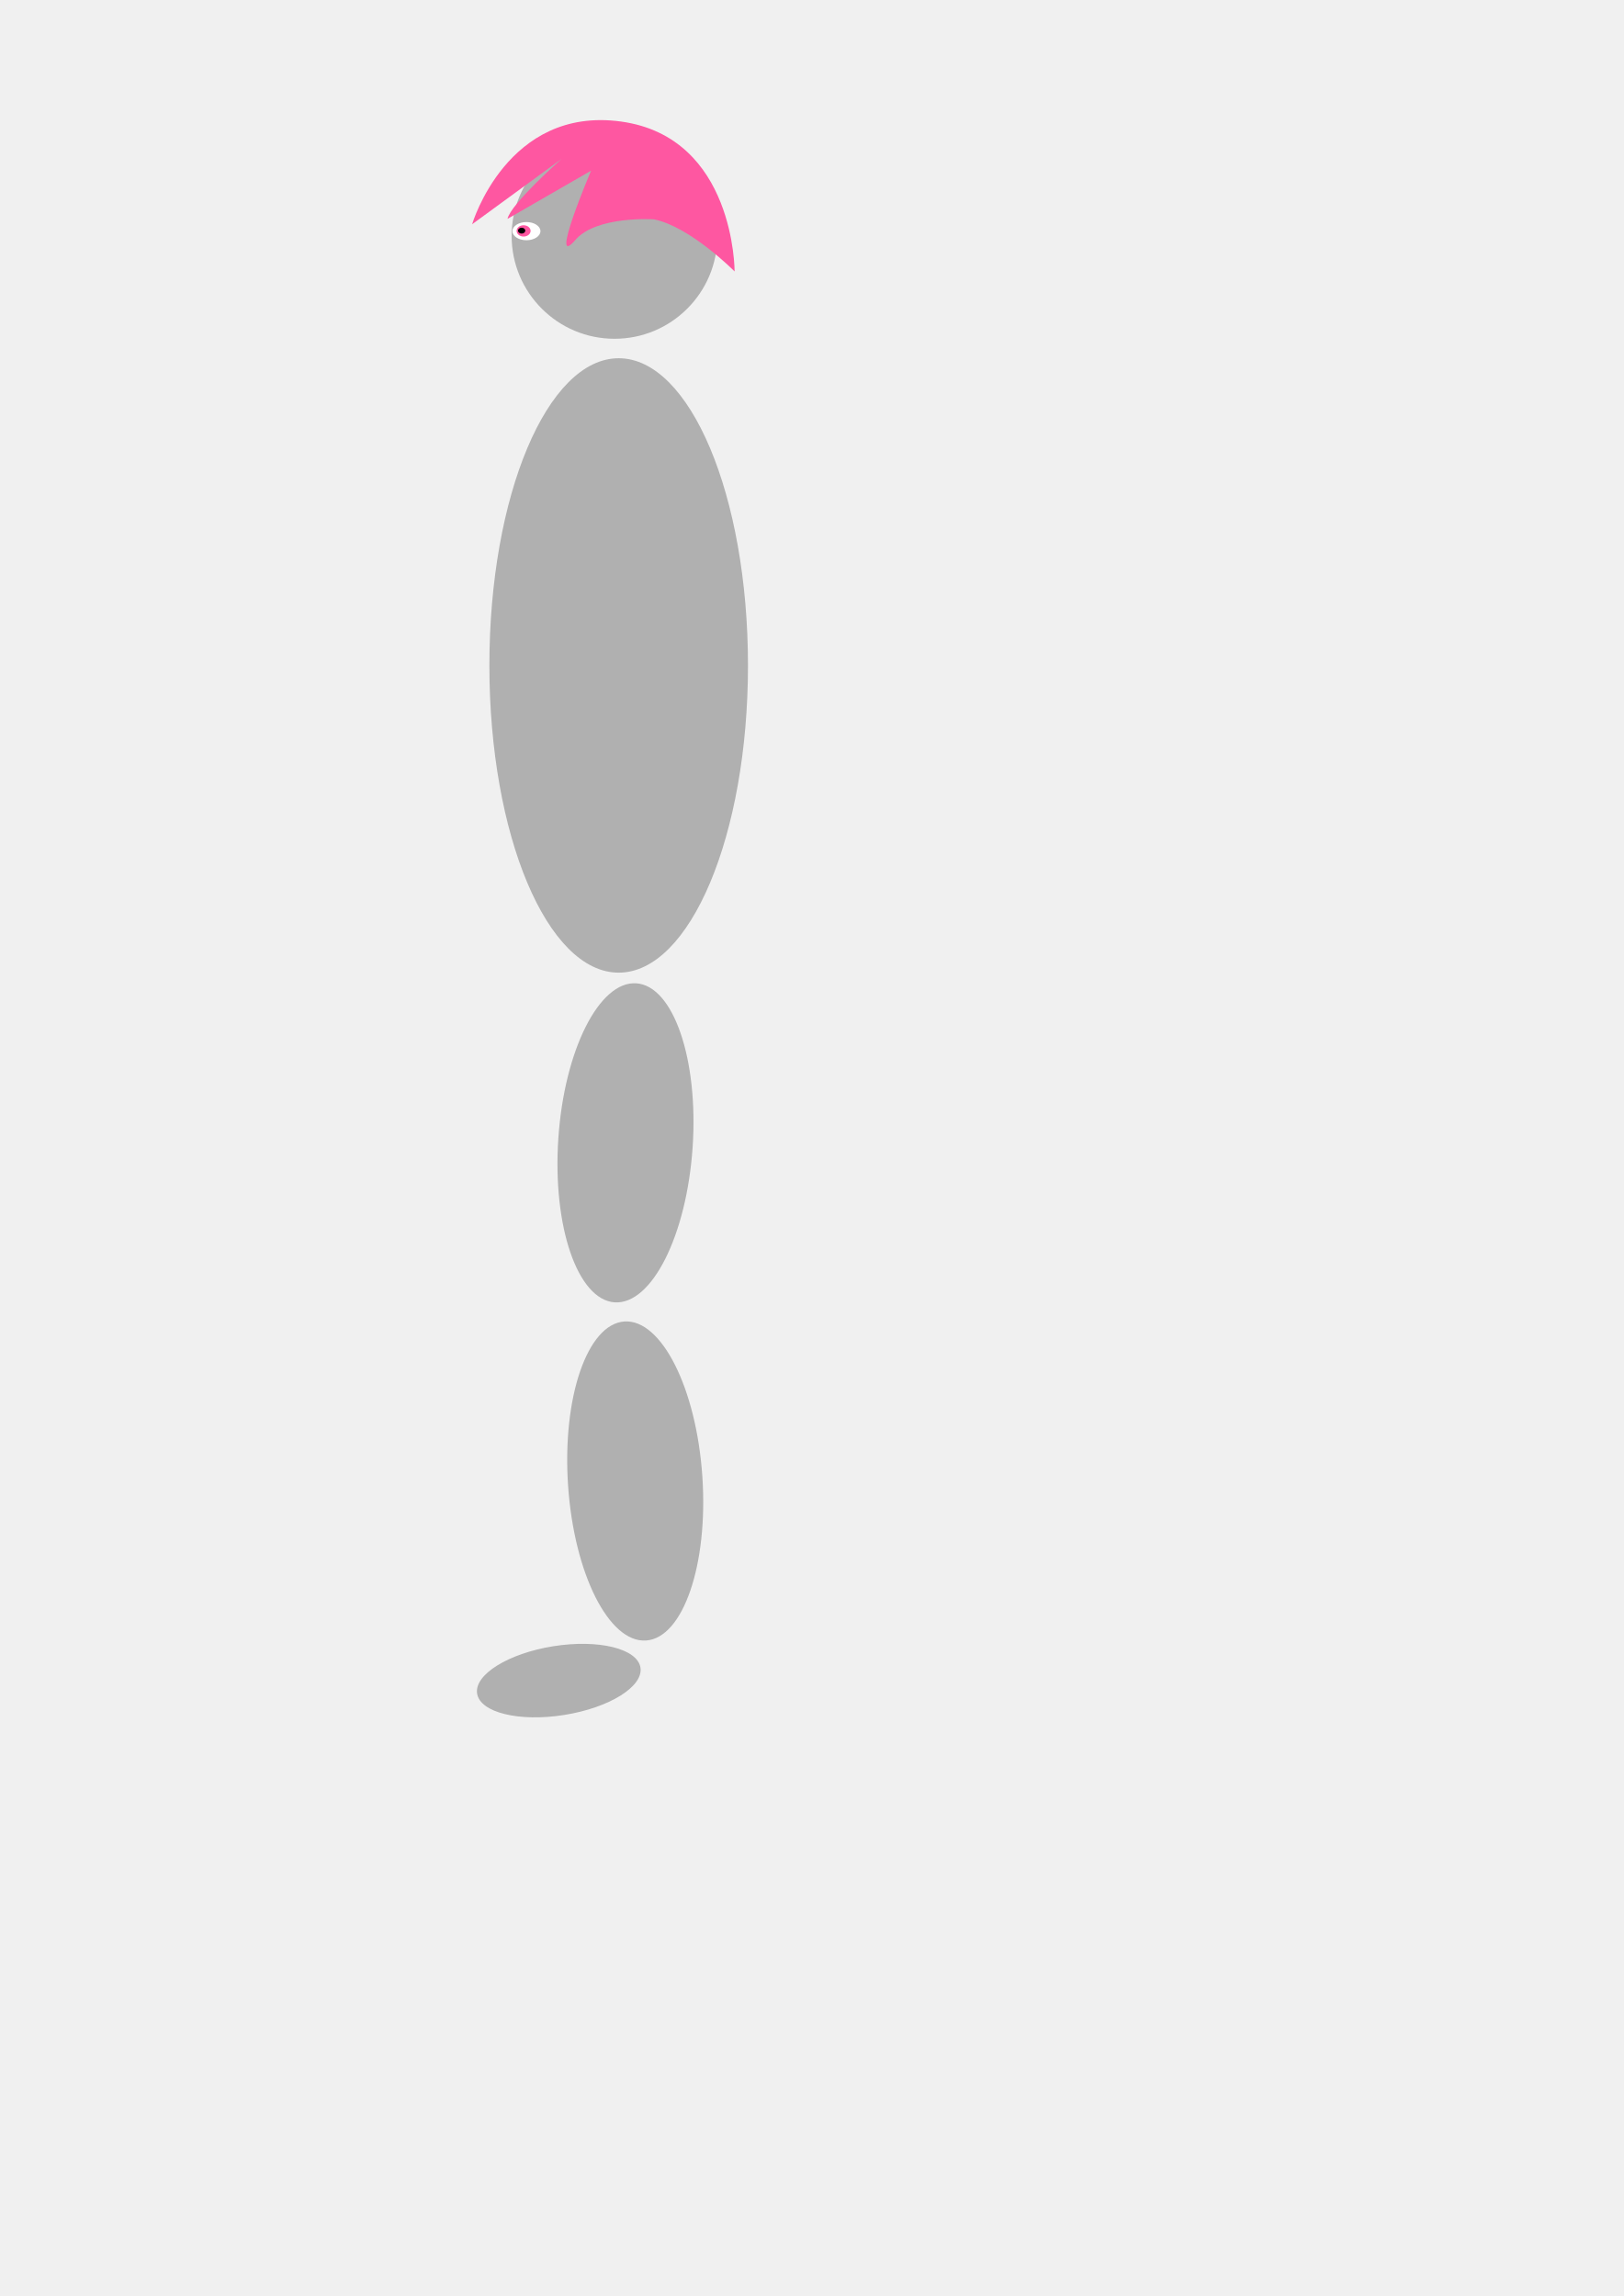
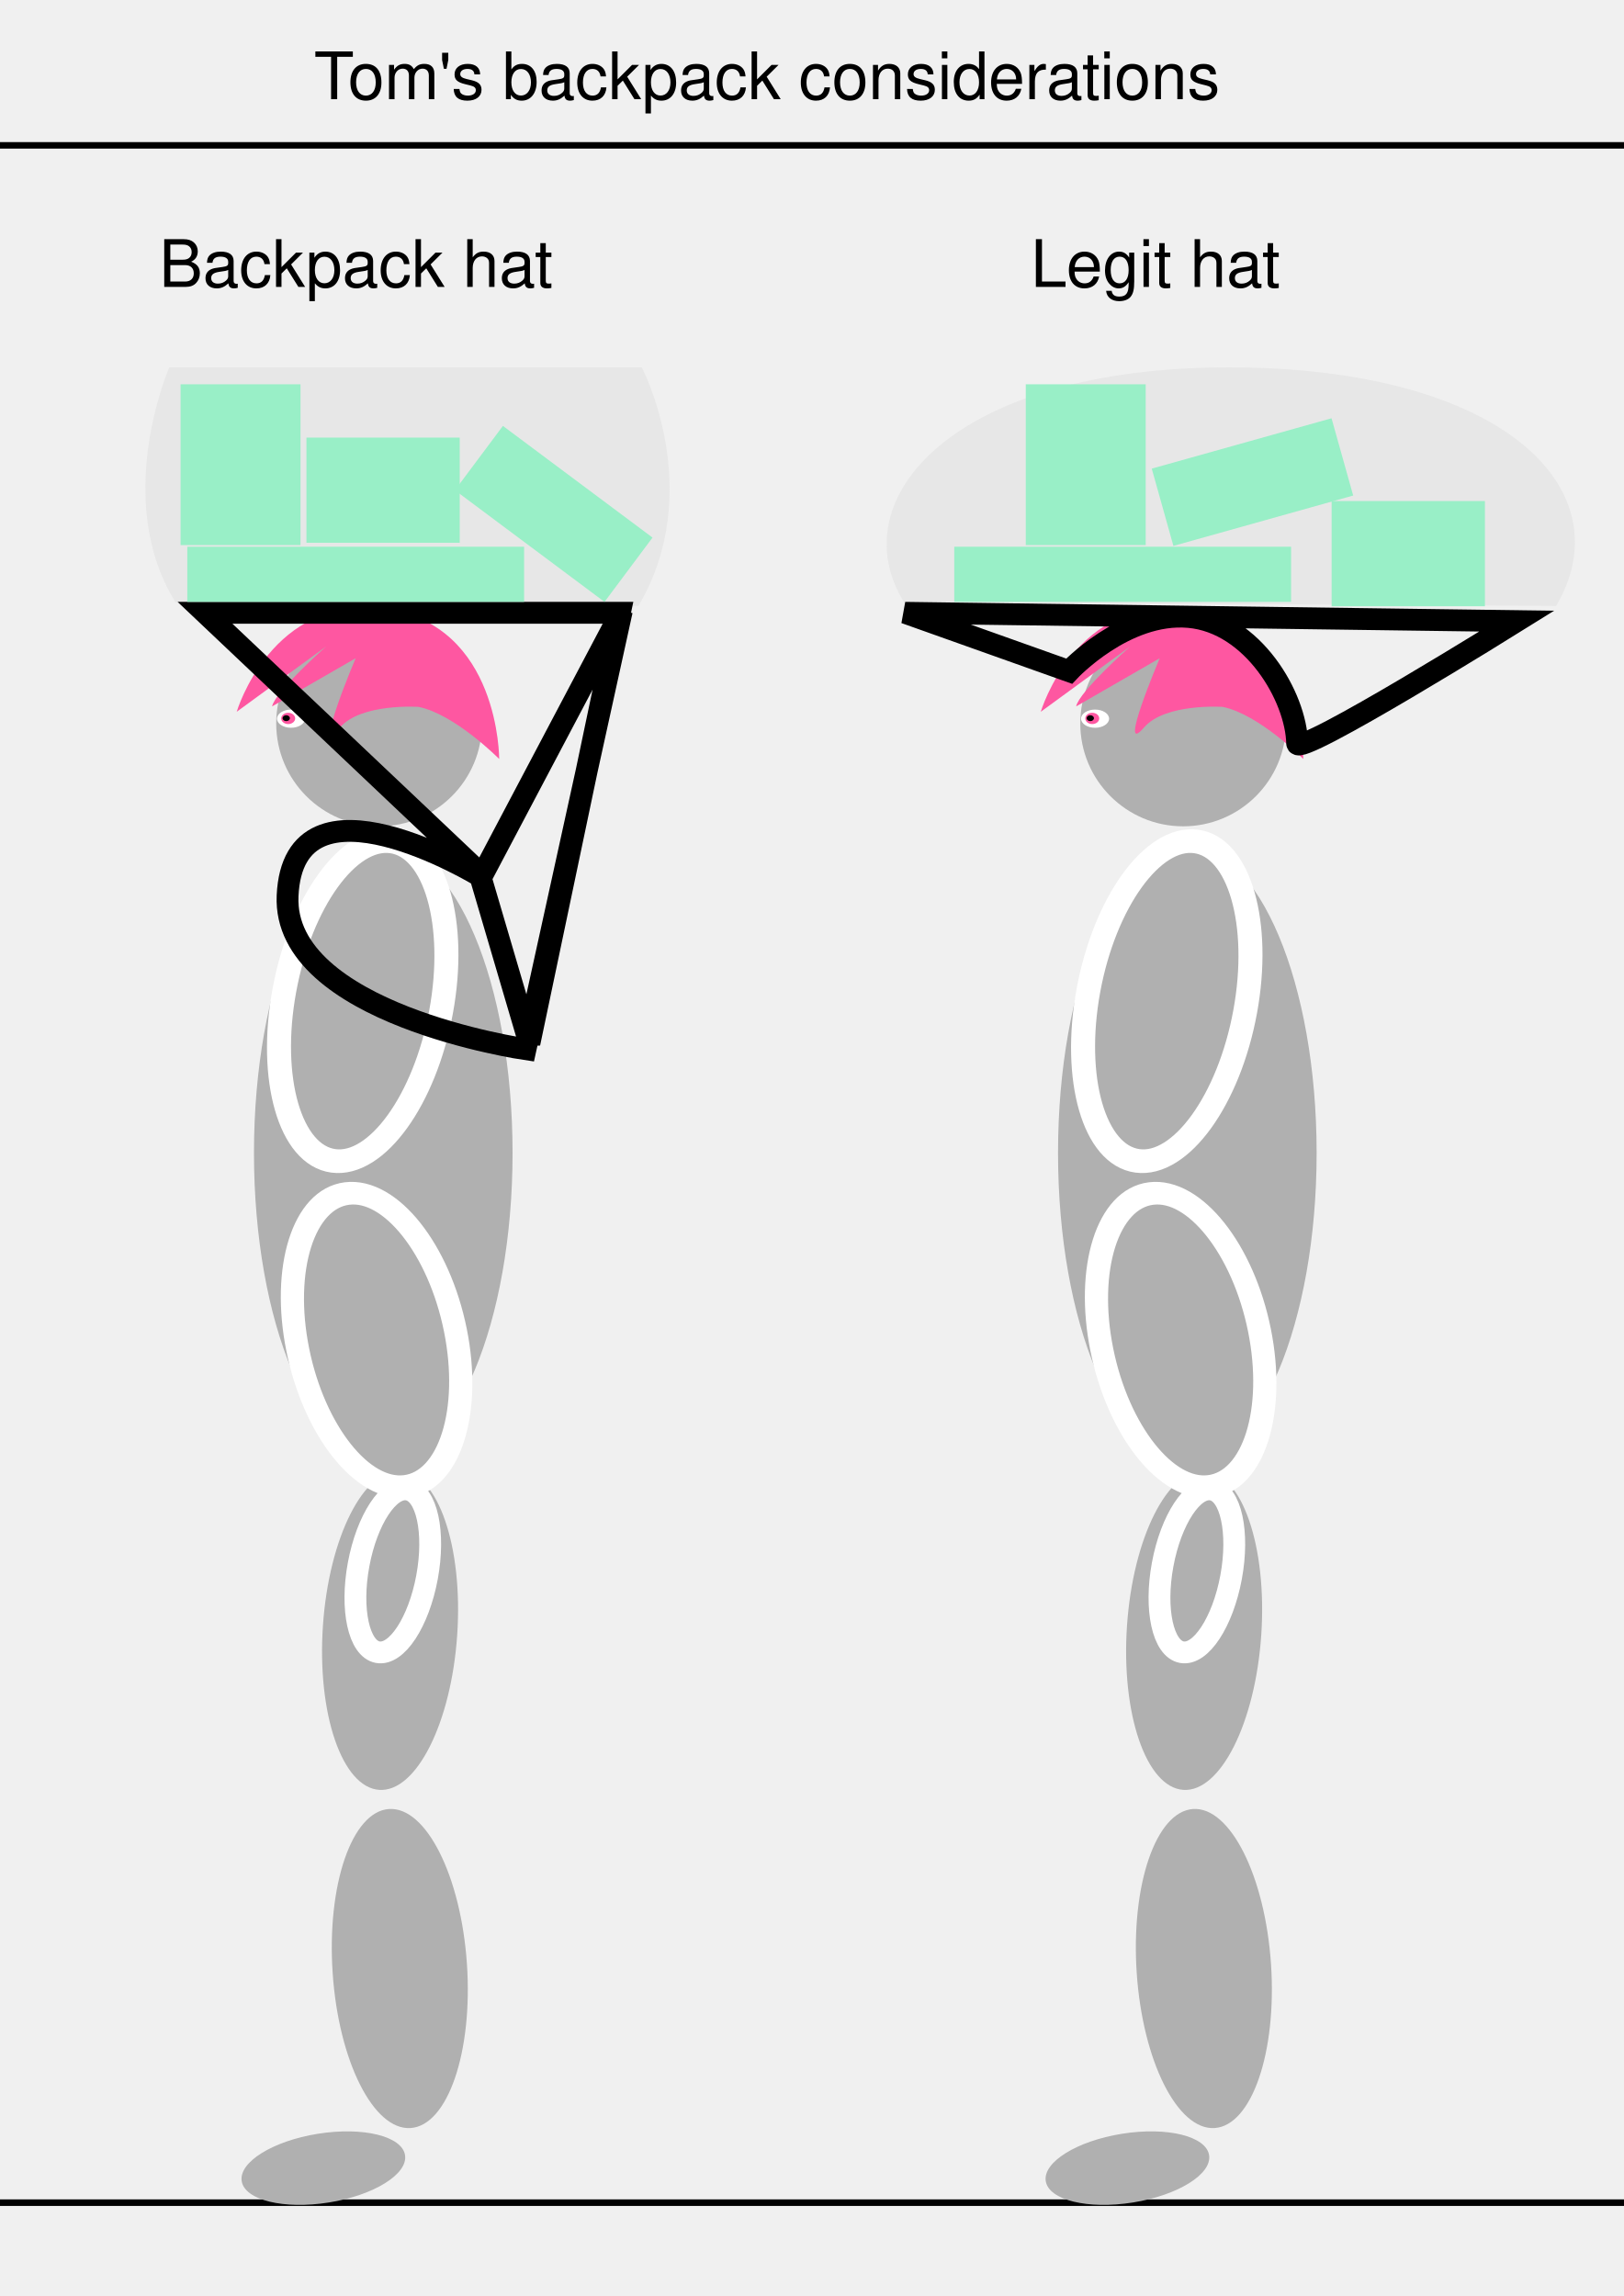
- <svg xmlns="http://www.w3.org/2000/svg" width="210mm" height="297mm" viewBox="0 0 744.094 1052.362" id="svg2" version="1.1">
+ <svg xmlns="http://www.w3.org/2000/svg" xmlns:xlink="http://www.w3.org/1999/xlink" width="210mm" height="297mm" viewBox="0 0 744.094 1052.362" id="svg2" version="1.1">
  <defs id="defs4" />
  <g id="layer1">
-     <circle style="opacity:1;fill:#b0b0b0;fill-opacity:1;stroke:none;stroke-width:4;stroke-linecap:round;stroke-miterlimit:4;stroke-dasharray:none;stroke-opacity:1" id="path4136" cx="281.613" cy="108.131" r="47.148" />
-     <path style="fill:#fe57a1;fill-opacity:1;fill-rule:evenodd;stroke:none;stroke-width:1px;stroke-linecap:butt;stroke-linejoin:miter;stroke-opacity:1" d="m 336.647,124.415 c 0,0 0.225,-61.496 -52.035,-68.704 -52.26,-7.208 -68.254,47.079 -68.254,47.079 l 40.997,-29.96 c 0,0 -23.427,20.724 -24.779,27.482 L 270.871,78.237 c 0,0 -19.658,46.238 -7.208,31.762 9.686,-11.263 36.042,-9.461 36.042,-9.461 16.669,3.379 36.943,23.878 36.943,23.878 z" id="path4171" />
-     <ellipse style="opacity:1;fill:#ffffff;fill-opacity:1;stroke:none;stroke-width:4;stroke-linecap:round;stroke-miterlimit:4;stroke-dasharray:none;stroke-opacity:1" id="path4173" cx="241.25" cy="105.944" rx="6.42" ry="4.167" />
-     <ellipse style="opacity:1;fill:#fe57a1;fill-opacity:1;stroke:none;stroke-width:4;stroke-linecap:round;stroke-miterlimit:4;stroke-dasharray:none;stroke-opacity:1" id="path4175-4" cx="239.954" cy="105.831" rx="3.201" ry="2.59" />
-     <ellipse style="opacity:1;fill:#000000;fill-opacity:1;stroke:none;stroke-width:4;stroke-linecap:round;stroke-miterlimit:4;stroke-dasharray:none;stroke-opacity:1" id="path4175" cx="239.055" cy="105.719" rx="1.67" ry="1.352" />
-     <ellipse style="opacity:1;fill:#b0b0b0;fill-opacity:1;stroke:none;stroke-width:4;stroke-linecap:round;stroke-miterlimit:4;stroke-dasharray:none;stroke-opacity:1" id="path4136-5" cx="283.524" cy="305.005" rx="59.253" ry="140.806" />
-     <ellipse ry="73.279" rx="30.837" cy="503.186" cx="321.469" id="ellipse4226" style="opacity:1;fill:#b0b0b0;fill-opacity:1;stroke:none;stroke-width:4;stroke-linecap:round;stroke-miterlimit:4;stroke-dasharray:none;stroke-opacity:1" transform="matrix(0.9977022,0.06775128,-0.06775128,0.9977022,0,0)" />
-     <ellipse transform="matrix(0.9977022,-0.06775128,-0.06775128,-0.9977022,0,0)" style="opacity:1;fill:#b0b0b0;fill-opacity:1;stroke:none;stroke-width:4;stroke-linecap:round;stroke-miterlimit:4;stroke-dasharray:none;stroke-opacity:1" id="ellipse4234" cx="244.442" cy="-696.97" rx="30.837" ry="73.279" />
-     <ellipse ry="37.899" rx="15.948" cy="-131.487" cx="-801.023" id="ellipse4236" style="opacity:1;fill:#b0b0b0;fill-opacity:1;stroke:none;stroke-width:4;stroke-linecap:round;stroke-miterlimit:4;stroke-dasharray:none;stroke-opacity:1" transform="matrix(-0.1575854,-0.9875054,-0.9875054,0.1575854,0,0)" />
+     <path id="path4451" d="m 0,1009.579 c 747.865,0 747.865,0 747.865,0" style="fill:none;fill-rule:evenodd;stroke:#000000;stroke-width:3;stroke-linecap:butt;stroke-linejoin:miter;stroke-miterlimit:4;stroke-dasharray:none;stroke-opacity:1" />
+     <path id="path4325" d="m 414.328,276.06 298.813,1.647 C 744.361,224.825 689.595,168.385 563.059,168.385 c -126.536,0 -178.039,60.527 -148.731,107.675 z" style="fill:#e7e7e7;fill-opacity:1;fill-rule:evenodd;stroke:none;stroke-width:1px;stroke-linecap:butt;stroke-linejoin:miter;stroke-opacity:1" />
+     <path style="fill:#e7e7e7;fill-opacity:1;fill-rule:evenodd;stroke:none;stroke-width:1px;stroke-linecap:butt;stroke-linejoin:miter;stroke-opacity:1" d="m 80.432,276.06 212.163,1.647 c 31.22,-52.882 1.514,-109.322 1.514,-109.322 l -216.543,0 c 0,0 -26.443,60.527 2.865,107.675 z" id="path4323" />
+     <g id="g4271" transform="translate(18.26044,0)">
+       <g transform="translate(-126.1459,223.4584)" id="person">
+         <circle style="opacity:1;fill:#b0b0b0;fill-opacity:1;stroke:none;stroke-width:4;stroke-linecap:round;stroke-miterlimit:4;stroke-dasharray:none;stroke-opacity:1" id="path4136" cx="281.613" cy="108.131" r="47.148" />
+         <path style="fill:#fe57a1;fill-opacity:1;fill-rule:evenodd;stroke:none;stroke-width:1px;stroke-linecap:butt;stroke-linejoin:miter;stroke-opacity:1" d="m 336.647,124.415 c 0,0 0.225,-61.496 -52.035,-68.704 -52.26,-7.208 -68.254,47.079 -68.254,47.079 l 40.997,-29.96 c 0,0 -23.427,20.724 -24.779,27.482 L 270.871,78.237 c 0,0 -19.658,46.238 -7.208,31.762 9.686,-11.263 36.042,-9.461 36.042,-9.461 16.669,3.379 36.943,23.878 36.943,23.878 z" id="path4171" />
+         <ellipse style="opacity:1;fill:#ffffff;fill-opacity:1;stroke:none;stroke-width:4;stroke-linecap:round;stroke-miterlimit:4;stroke-dasharray:none;stroke-opacity:1" id="path4173" cx="241.25" cy="105.944" rx="6.42" ry="4.167" />
+         <ellipse style="opacity:1;fill:#fe57a1;fill-opacity:1;stroke:none;stroke-width:4;stroke-linecap:round;stroke-miterlimit:4;stroke-dasharray:none;stroke-opacity:1" id="path4175-4" cx="239.954" cy="105.831" rx="3.201" ry="2.59" />
+         <ellipse style="opacity:1;fill:#000000;fill-opacity:1;stroke:none;stroke-width:4;stroke-linecap:round;stroke-miterlimit:4;stroke-dasharray:none;stroke-opacity:1" id="path4175" cx="239.055" cy="105.719" rx="1.67" ry="1.352" />
+         <ellipse style="opacity:1;fill:#b0b0b0;fill-opacity:1;stroke:none;stroke-width:4;stroke-linecap:round;stroke-miterlimit:4;stroke-dasharray:none;stroke-opacity:1" id="path4136-5" cx="283.524" cy="305.005" rx="59.253" ry="140.806" />
+         <ellipse ry="73.279" rx="30.837" cy="503.186" cx="321.469" id="ellipse4226" style="opacity:1;fill:#b0b0b0;fill-opacity:1;stroke:none;stroke-width:4;stroke-linecap:round;stroke-miterlimit:4;stroke-dasharray:none;stroke-opacity:1" transform="matrix(0.9977022,0.06775128,-0.06775128,0.9977022,0,0)" />
+         <ellipse transform="matrix(0.9977022,-0.06775128,-0.06775128,-0.9977022,0,0)" style="opacity:1;fill:#b0b0b0;fill-opacity:1;stroke:none;stroke-width:4;stroke-linecap:round;stroke-miterlimit:4;stroke-dasharray:none;stroke-opacity:1" id="ellipse4234" cx="244.442" cy="-696.97" rx="30.837" ry="73.279" />
+         <ellipse ry="37.899" rx="15.948" cy="-131.487" cx="-801.023" id="ellipse4236" style="opacity:1;fill:#b0b0b0;fill-opacity:1;stroke:none;stroke-width:4;stroke-linecap:round;stroke-miterlimit:4;stroke-dasharray:none;stroke-opacity:1" transform="matrix(-0.1575854,-0.9875054,-0.9875054,0.1575854,0,0)" />
+         <ellipse ry="74.428" rx="36.246" cy="196.842" cx="312.455" id="ellipse4226-0" style="opacity:1;fill:#b0b0b0;fill-opacity:1;stroke:#ffffff;stroke-width:10.926;stroke-linecap:round;stroke-miterlimit:4;stroke-dasharray:none;stroke-opacity:1" transform="matrix(0.9910076,0.1338055,-0.1805586,0.9835642,0,0)" />
+         <ellipse ry="68.471" rx="36.396" cy="423.275" cx="-198.4" id="ellipse4226-0-4" style="opacity:1;fill:#b0b0b0;fill-opacity:1;stroke:#ffffff;stroke-width:10.502;stroke-linecap:round;stroke-miterlimit:4;stroke-dasharray:none;stroke-opacity:1" transform="matrix(-0.9925073,0.1221852,0.197378,0.9803275,0,0)" />
+         <ellipse ry="37.899" rx="15.948" cy="435.838" cx="-373.485" id="ellipse4236-0" style="opacity:1;fill:#b0b0b0;fill-opacity:1;stroke:#ffffff;stroke-width:10;stroke-linecap:round;stroke-miterlimit:4;stroke-dasharray:none;stroke-opacity:1" transform="matrix(-0.9832881,-0.1820562,-0.1820562,0.9832881,0,0)" />
+       </g>
+       <path id="path4240" d="m 75.688,280.872 190.12,0 -41.448,197.328 -22.526,-76.589 c 0,0 -85.599,-52.26 -88.302,9.01 -2.389,54.16 109.026,70.281 109.026,70.281 L 266.708,279.971 202.734,401.161 Z" style="fill:none;fill-rule:evenodd;stroke:#000000;stroke-width:10;stroke-linecap:butt;stroke-linejoin:miter;stroke-miterlimit:4;stroke-dasharray:none;stroke-opacity:1" />
+     </g>
+     <g id="g4284" transform="translate(83.88544,0)">
+       <use height="100%" width="100%" transform="translate(302.8535,3.5810906e-6)" id="use4267" xlink:href="#person" y="0" x="0" />
+       <path id="path4269" d="m 406.069,307.631 c 0,0 25.485,-27.397 54.793,-24.848 29.308,2.549 49.271,36.586 49.696,57.979 0.132,6.659 100.667,-56.068 100.667,-56.068 l -280.338,-3.823 z" style="fill:none;fill-rule:evenodd;stroke:#000000;stroke-width:10;stroke-linecap:butt;stroke-linejoin:miter;stroke-miterlimit:4;stroke-dasharray:none;stroke-opacity:1" />
+     </g>
+     <rect style="opacity:1;fill:#99efc7;fill-opacity:1;stroke:none;stroke-width:10;stroke-linecap:round;stroke-miterlimit:4;stroke-dasharray:none;stroke-opacity:1" id="rect4288" width="154.345" height="25.282" x="85.837" y="250.59" />
+     <rect y="200.57" x="140.436" height="48.219" width="70.244" id="rect4292" style="opacity:1;fill:#99efc7;fill-opacity:1;stroke:none;stroke-width:10;stroke-linecap:round;stroke-miterlimit:4;stroke-dasharray:none;stroke-opacity:1" />
+     <rect style="opacity:1;fill:#99efc7;fill-opacity:1;stroke:none;stroke-width:10;stroke-linecap:round;stroke-miterlimit:4;stroke-dasharray:none;stroke-opacity:1" id="rect4294" width="85.561" height="36.785" x="301.461" y="18.567" transform="matrix(0.8013483,0.598198,-0.598198,0.8013483,0,0)" />
+     <rect style="opacity:1;fill:#99efc7;fill-opacity:1;stroke:none;stroke-width:10;stroke-linecap:round;stroke-miterlimit:4;stroke-dasharray:none;stroke-opacity:1" id="rect4288-5" width="154.345" height="25.282" x="437.32" y="250.59" />
+     <path style="opacity:1;fill:#99efc7;fill-opacity:1;stroke:none;stroke-width:10;stroke-linecap:round;stroke-miterlimit:4;stroke-dasharray:none;stroke-opacity:1" d="m 610.248,229.654 0,48.219 70.244,0 0,-48.219 -70.244,0 z" id="rect4292-5" />
+     <rect style="opacity:1;fill:#99efc7;fill-opacity:1;stroke:none;stroke-width:10;stroke-linecap:round;stroke-miterlimit:4;stroke-dasharray:none;stroke-opacity:1" id="rect4294-7" width="85.561" height="36.785" x="450.296" y="349.221" transform="matrix(0.9629225,-0.2697783,0.2697783,0.9629225,0,0)" />
+     <path id="path4319" d="m 470.079,176.134 0,73.704 54.953,0 0,-73.704 -54.953,0 z" style="opacity:1;fill:#99efc7;fill-opacity:1;stroke:none;stroke-width:10;stroke-linecap:round;stroke-miterlimit:4;stroke-dasharray:none;stroke-opacity:1" />
+     <path style="opacity:1;fill:#99efc7;fill-opacity:1;stroke:none;stroke-width:10;stroke-linecap:round;stroke-miterlimit:4;stroke-dasharray:none;stroke-opacity:1" d="m 82.753,176.134 0,73.704 54.953,0 0,-73.704 -54.953,0 z" id="path4321" />
+     <text xml:space="preserve" style="font-style:normal;font-variant:normal;font-weight:normal;font-stretch:normal;font-size:30px;line-height:125%;font-family:'Nimbus Sans';-inkscape-font-specification:'Nimbus Sans';text-align:center;letter-spacing:0px;word-spacing:0px;writing-mode:lr-tb;text-anchor:middle;fill:#000000;fill-opacity:1;stroke:none;stroke-width:1px;stroke-linecap:butt;stroke-linejoin:miter;stroke-opacity:1" x="183.997" y="131.497" id="text4327">
+       <tspan id="tspan4329" x="183.997" y="131.497">Backpack hat</tspan>
+     </text>
+     <text id="text4331" y="131.497" x="550.373" style="font-style:normal;font-variant:normal;font-weight:normal;font-stretch:normal;font-size:30px;line-height:125%;font-family:'Nimbus Sans';-inkscape-font-specification:'Nimbus Sans';text-align:center;letter-spacing:0px;word-spacing:0px;writing-mode:lr-tb;text-anchor:middle;fill:#000000;fill-opacity:1;stroke:none;stroke-width:1px;stroke-linecap:butt;stroke-linejoin:miter;stroke-opacity:1" xml:space="preserve">
+       <tspan y="131.497" x="550.373" id="tspan4333">Legit hat</tspan>
+     </text>
+     <path style="fill:none;fill-rule:evenodd;stroke:#000000;stroke-width:3;stroke-linecap:butt;stroke-linejoin:miter;stroke-opacity:1;stroke-miterlimit:4;stroke-dasharray:none" d="m 0,66.622 c 747.865,0 747.865,0 747.865,0" id="path4427" />
+     <text xml:space="preserve" style="font-style:normal;font-variant:normal;font-weight:500;font-stretch:normal;font-size:12.5px;line-height:125%;font-family:'Century Schoolbook L';-inkscape-font-specification:'Century Schoolbook L Medium';text-align:center;letter-spacing:0px;word-spacing:0px;writing-mode:lr-tb;text-anchor:middle;fill:#000000;fill-opacity:1;stroke:none;stroke-width:1px;stroke-linecap:butt;stroke-linejoin:miter;stroke-opacity:1" x="75.688" y="25.174" id="text4429">
+       <tspan id="tspan4431" x="75.688" y="25.174" />
+     </text>
+     <text xml:space="preserve" style="font-style:normal;font-variant:normal;font-weight:normal;font-stretch:normal;font-size:30px;line-height:125%;font-family:'Nimbus Sans';-inkscape-font-specification:'Nimbus Sans';text-align:center;letter-spacing:0px;word-spacing:0px;writing-mode:lr-tb;text-anchor:middle;fill:#000000;fill-opacity:1;stroke:none;stroke-width:1px;stroke-linecap:butt;stroke-linejoin:miter;stroke-opacity:1" x="372.347" y="45.454" id="text4327-3">
+       <tspan id="tspan4329-5" x="372.347" y="45.454">Tom's backpack considerations</tspan>
+     </text>
  </g>
</svg>
